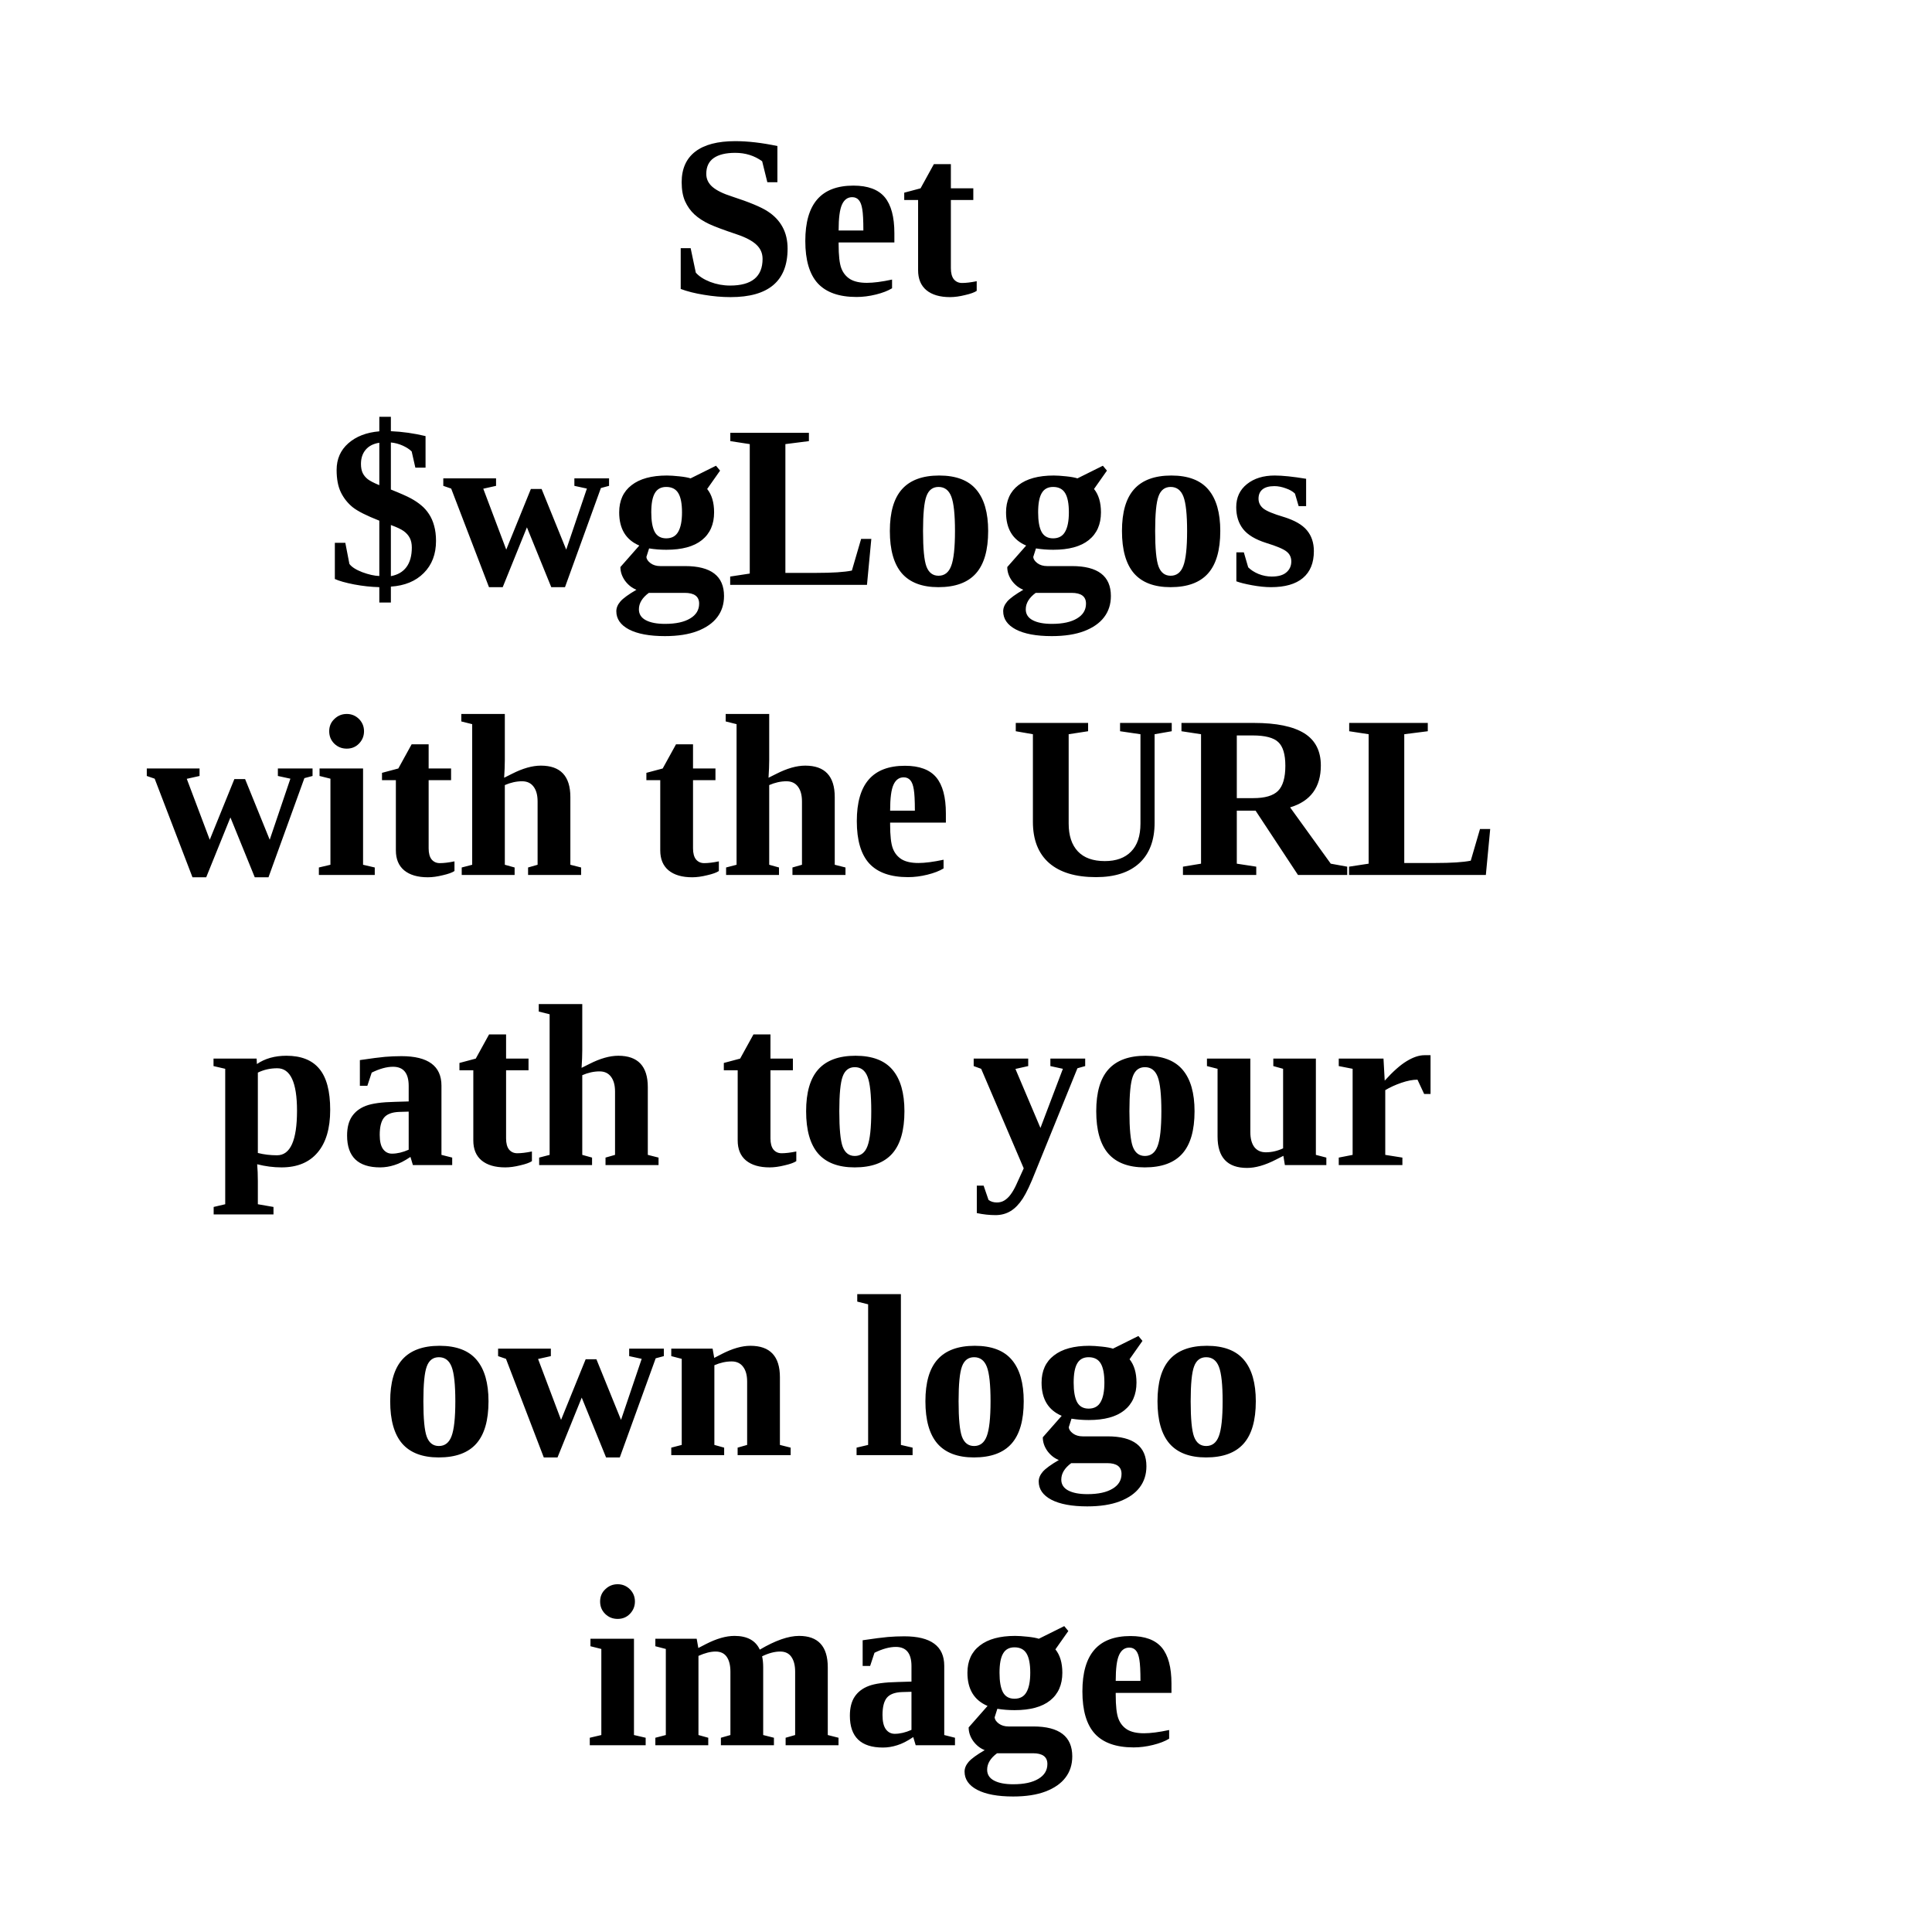
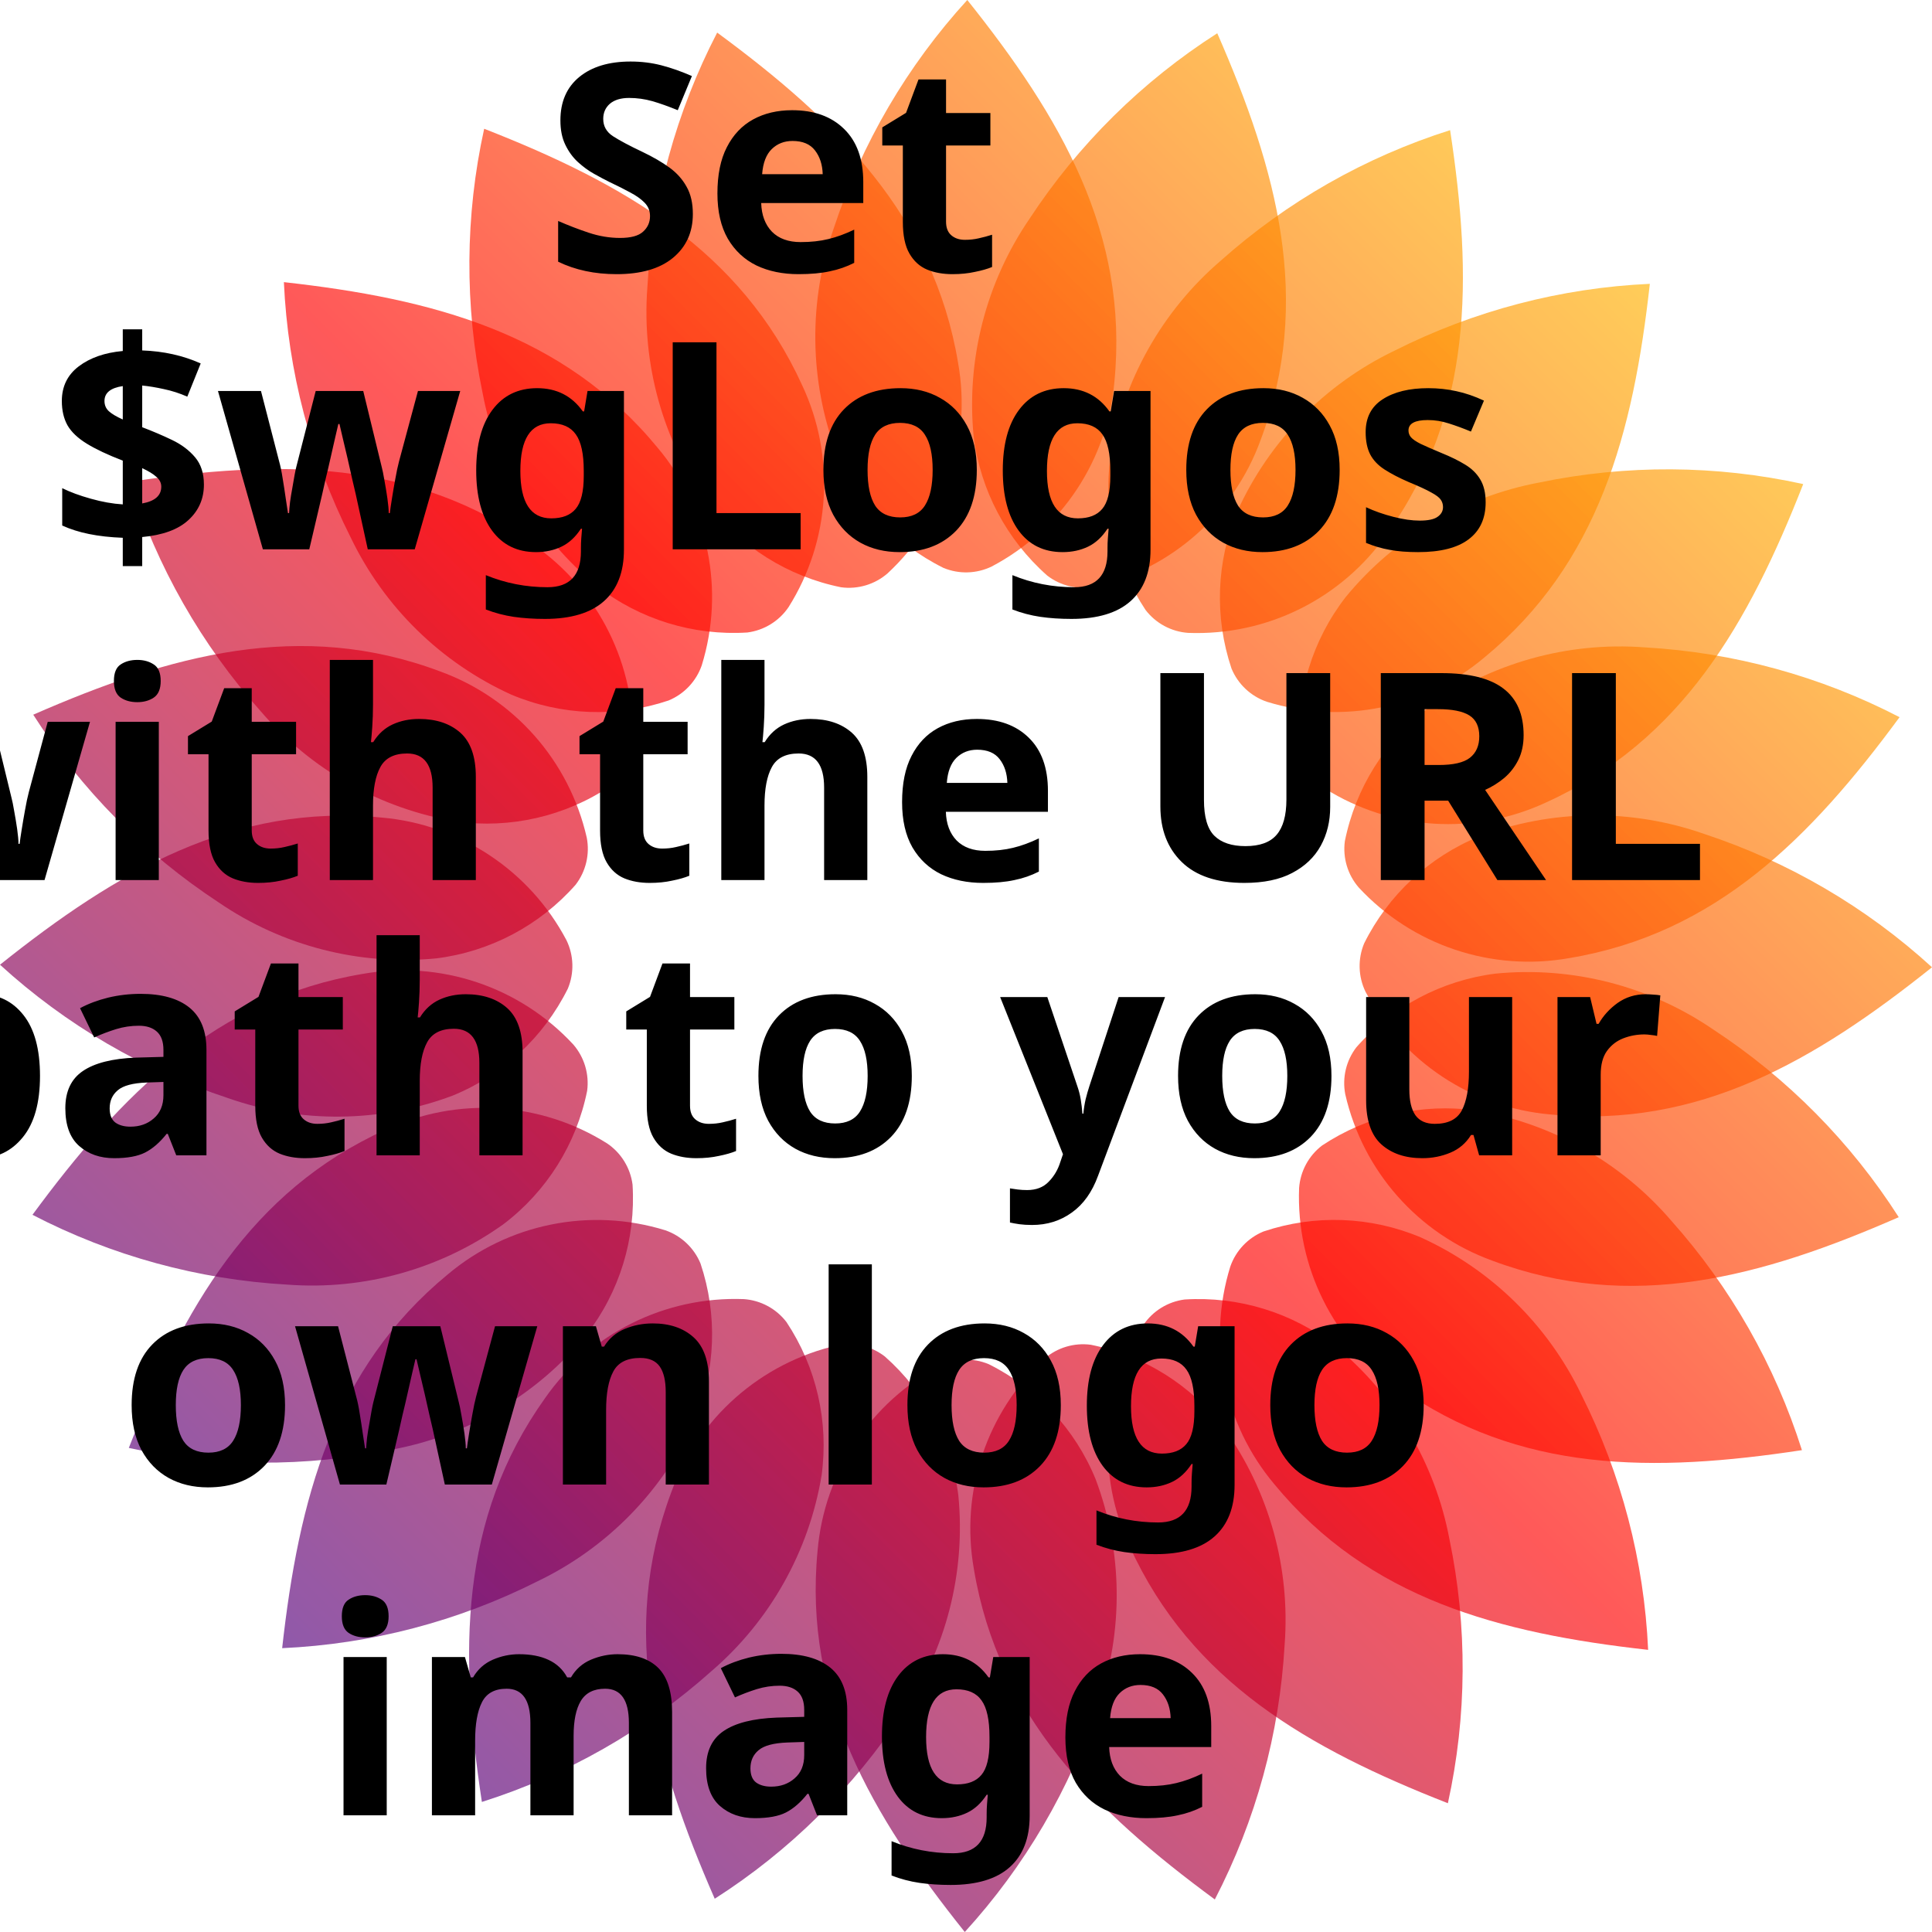
- <svg xmlns="http://www.w3.org/2000/svg" width="222" height="222">
-   <defs>
-     <style>
+ <svg xmlns="http://www.w3.org/2000/svg" xmlns:xlink="http://www.w3.org/1999/xlink" width="160" height="160" version="1.1" id="svg1936">
+   <defs id="defs1871">
+     <linearGradient id="gradient" gradientUnits="userSpaceOnUse" x1="0" x2="100" y1="100" y2="0">
+       <stop offset="0%" stop-color="#0a00b2" id="stop1862" />
+       <stop offset="50%" stop-color="red" id="stop1864" />
+       <stop offset="100%" stop-color="#fffc00" id="stop1866" />
+     </linearGradient>
+     <linearGradient xlink:href="#gradient" id="linearGradient2464" gradientUnits="userSpaceOnUse" x1="0" y1="100" x2="100" y2="0" />
+     <linearGradient xlink:href="#gradient" id="linearGradient2466" gradientUnits="userSpaceOnUse" x1="0" y1="100" x2="100" y2="0" />
+     <linearGradient xlink:href="#gradient" id="linearGradient2468" gradientUnits="userSpaceOnUse" x1="0" y1="100" x2="100" y2="0" />
+     <linearGradient xlink:href="#gradient" id="linearGradient2470" gradientUnits="userSpaceOnUse" x1="0" y1="100" x2="100" y2="0" />
+     <linearGradient xlink:href="#gradient" id="linearGradient2472" gradientUnits="userSpaceOnUse" x1="0" y1="100" x2="100" y2="0" />
+     <linearGradient xlink:href="#gradient" id="linearGradient2474" gradientUnits="userSpaceOnUse" x1="0" y1="100" x2="100" y2="0" />
+     <linearGradient xlink:href="#gradient" id="linearGradient2476" gradientUnits="userSpaceOnUse" x1="0" y1="100" x2="100" y2="0" />
+     <linearGradient xlink:href="#gradient" id="linearGradient2478" gradientUnits="userSpaceOnUse" x1="0" y1="100" x2="100" y2="0" />
+     <linearGradient xlink:href="#gradient" id="linearGradient2480" gradientUnits="userSpaceOnUse" x1="0" y1="100" x2="100" y2="0" />
+     <linearGradient xlink:href="#gradient" id="linearGradient2482" gradientUnits="userSpaceOnUse" x1="0" y1="100" x2="100" y2="0" />
+     <linearGradient xlink:href="#gradient" id="linearGradient2484" gradientUnits="userSpaceOnUse" x1="0" y1="100" x2="100" y2="0" />
+     <linearGradient xlink:href="#gradient" id="linearGradient2486" gradientUnits="userSpaceOnUse" x1="0" y1="100" x2="100" y2="0" />
+     <linearGradient xlink:href="#gradient" id="linearGradient2488" gradientUnits="userSpaceOnUse" x1="0" y1="100" x2="100" y2="0" />
+     <linearGradient xlink:href="#gradient" id="linearGradient2490" gradientUnits="userSpaceOnUse" x1="0" y1="100" x2="100" y2="0" />
+     <linearGradient xlink:href="#gradient" id="linearGradient2492" gradientUnits="userSpaceOnUse" x1="0" y1="100" x2="100" y2="0" />
+     <linearGradient xlink:href="#gradient" id="linearGradient2494" gradientUnits="userSpaceOnUse" x1="0" y1="100" x2="100" y2="0" />
+     <linearGradient xlink:href="#gradient" id="linearGradient2496" gradientUnits="userSpaceOnUse" x1="0" y1="100" x2="100" y2="0" />
+     <linearGradient xlink:href="#gradient" id="linearGradient2498" gradientUnits="userSpaceOnUse" x1="0" y1="100" x2="100" y2="0" />
+     <linearGradient xlink:href="#gradient" id="linearGradient2500" gradientUnits="userSpaceOnUse" x1="0" y1="100" x2="100" y2="0" />
+     <linearGradient xlink:href="#gradient" id="linearGradient2502" gradientUnits="userSpaceOnUse" x1="0" y1="100" x2="100" y2="0" />
+     <linearGradient xlink:href="#gradient" id="linearGradient2504" gradientUnits="userSpaceOnUse" x1="0" y1="100" x2="100" y2="0" />
+     <linearGradient xlink:href="#gradient" id="linearGradient2506" gradientUnits="userSpaceOnUse" x1="0" y1="100" x2="100" y2="0" />
+     <linearGradient xlink:href="#gradient" id="linearGradient2508" gradientUnits="userSpaceOnUse" x1="0" y1="100" x2="100" y2="0" />
+     <linearGradient xlink:href="#gradient" id="linearGradient2510" gradientUnits="userSpaceOnUse" x1="0" y1="100" x2="100" y2="0" />
+     <linearGradient xlink:href="#gradient" id="linearGradient2512" gradientUnits="userSpaceOnUse" x1="0" y1="100" x2="100" y2="0" />
+     <style id="style1869">
            .petal{opacity:.65}
        </style>
  </defs>
-   <g style="fill:url(#gradient)">
-     <path class="petal" d="M80.283 29.02c-.648 8.246.645 16.05 5.16 23.1a23.04 23.04 0 0 0 13.04 9.63 5.672 5.672 0 0 0 4.719-1.153c6.093-5.8 9.031-12.89 8-21.625-1.829-15.522-11.06-26.108-22.808-36.2C83.826 11.538 81 19.917 80.283 29.02Z" />
-     <path class="petal" d="M63.913 37.254c1.081 8.2 3.967 15.565 9.849 21.519a23.04 23.04 0 0 0 14.757 6.709 5.671 5.671 0 0 0 4.376-2.109c4.754-6.944 6.154-14.486 3.331-22.816C91.21 25.753 79.98 17.318 66.39 9.888c-2.647 9.529-3.671 18.312-2.477 27.366Z" />
-     <path class="petal" d="M49.611 48.711c2.762 7.8 7.117 14.4 14.108 19a23.04 23.04 0 0 0 15.83 3.494 5.671 5.671 0 0 0 3.841-2.973c3.206-7.78 3.008-15.449-1.485-23.01-7.984-13.436-20.722-19.352-35.56-23.793-.608 9.871.216 18.671 3.266 27.282Z" />
-     <path class="petal" d="M38 62.891c4.323 7.052 9.955 12.605 17.75 15.653a23.04 23.04 0 0 0 16.21.126 5.671 5.671 0 0 0 3.14-3.707c1.519-8.277-.27-15.737-6.237-22.2-10.6-11.483-24.293-14.621-39.73-15.881 1.462 9.784 4.099 18.225 8.867 26.009Z" />
-     <path class="petal" d="M29.6 79.174c5.694 6 12.359 10.26 20.617 11.62A23.039 23.039 0 0 0 66.1 87.548a5.671 5.671 0 0 0 2.3-4.278c-.235-8.412-3.536-15.337-10.716-20.416-12.759-9.028-26.8-9.251-42.164-7.274 3.459 9.264 7.793 16.972 14.08 23.594Z" />
-     <path class="petal" d="M24.764 96.849c6.817 4.684 14.222 7.467 22.582 7.08a23.036 23.036 0 0 0 14.86-6.478 5.671 5.671 0 0 0 1.36-4.663c-1.978-8.179-6.646-14.266-14.726-17.742C34.483 68.868 20.7 71.57 6.086 76.7c5.314 8.341 11.152 14.979 18.678 20.149Z" />
-     <path class="petal" d="M23.709 115.144c7.642 3.164 15.463 4.346 23.561 2.23a23.043 23.043 0 0 0 13.189-9.426 5.671 5.671 0 0 0 .361-4.844c-3.636-7.589-9.468-12.573-18.094-14.293-15.328-3.058-28.248 2.45-41.477 10.5 6.929 7.062 14.024 12.34 22.46 15.833Z" />
-     <path class="petal" d="M26.481 133.257c8.133 1.506 16.029 1.037 23.509-2.717a23.041 23.041 0 0 0 10.941-11.962 5.67 5.67 0 0 0-.654-4.813c-5.135-6.667-11.876-10.33-20.67-10.219-15.629.2-27.121 8.27-38.387 18.9 8.245 5.461 16.28 9.154 25.261 10.811Z" />
-     <path class="petal" d="M32.958 150.4c8.268-.218 15.894-2.319 22.431-7.546a23.037 23.037 0 0 0 8.211-13.976 5.67 5.67 0 0 0-1.64-4.572c-6.409-5.454-13.764-7.635-22.343-5.7-15.243 3.443-24.806 13.73-33.617 26.469 9.2 3.625 17.83 5.565 26.958 5.325Z" />
-     <path class="petal" d="M42.857 165.82c8.042-1.933 15.065-5.573 20.372-12.045a23.039 23.039 0 0 0 5.129-15.375 5.672 5.672 0 0 0-2.555-4.131c-7.4-4-15.05-4.606-23.039-.928-14.2 6.536-21.413 18.586-27.381 32.878 9.754 1.634 18.596 1.734 27.474-.399Z" />
-     <path class="petal" d="M55.747 178.845c7.465-3.562 13.577-8.583 17.422-16.017a23.039 23.039 0 0 0 1.82-16.108 5.671 5.671 0 0 0-3.358-3.51c-8.073-2.375-15.679-1.376-22.728 3.883-12.529 9.344-17.08 22.631-19.947 37.852 9.88-.427 18.55-2.167 26.791-6.1Z" />
-     <path class="petal" d="M71.062 188.906c6.561-5.036 11.5-11.219 13.712-19.289a23.04 23.04 0 0 0-1.569-16.135 5.67 5.67 0 0 0-4.014-2.735c-8.39-.645-15.623 1.914-21.425 8.523-10.312 11.746-12 25.689-11.641 41.173 9.575-2.472 17.695-5.977 24.937-11.537Z" />
-     <path class="petal" d="M88.135 195.562c5.371-6.29 8.912-13.363 9.4-21.718a23.039 23.039 0 0 0-4.889-15.456 5.668 5.668 0 0 0-4.5-1.84c-8.341 1.113-14.883 5.119-19.184 12.791-7.644 13.633-6.4 27.622-2.826 42.693 8.858-4.409 16.071-9.525 21.999-16.47Z" />
-     <path class="petal" d="M106.219 198.524c3.945-7.27 5.939-14.924 4.68-23.2a23.038 23.038 0 0 0-8-14.1 5.674 5.674 0 0 0-4.78-.866c-7.927 2.823-13.494 8.1-16.106 16.5-4.643 14.924-.516 28.349 6.112 42.348 7.747-6.153 13.739-12.657 18.094-20.682Z" />
-     <path class="petal" d="M124.523 197.661c2.348-7.931 2.706-15.833-.245-23.665a23.042 23.042 0 0 0-10.753-12.131 5.671 5.671 0 0 0-4.855.147c-7.167 4.41-11.514 10.731-12.323 19.489-1.439 15.563 5.389 27.837 14.783 40.152 6.294-7.629 10.802-15.237 13.393-23.992Z" />
-     <path class="petal" d="M142.248 193.011c.648-8.246-.645-16.049-5.16-23.1a23.038 23.038 0 0 0-13.04-9.631 5.67 5.67 0 0 0-4.719 1.154c-6.093 5.8-9.031 12.89-8 21.624 1.829 15.523 11.06 26.108 22.808 36.2 4.569-8.765 7.397-17.144 8.111-26.247Z" />
-     <path class="petal" d="M158.619 184.778c-1.081-8.2-3.968-15.565-9.849-21.519a23.043 23.043 0 0 0-14.758-6.709 5.669 5.669 0 0 0-4.375 2.109c-4.754 6.944-6.155 14.486-3.331 22.816 5.015 14.8 16.245 23.238 29.835 30.668 2.648-9.529 3.672-18.313 2.478-27.365Z" />
-     <path class="petal" d="M172.92 173.321c-2.762-7.8-7.117-14.4-14.108-19a23.04 23.04 0 0 0-15.83-3.494 5.668 5.668 0 0 0-3.841 2.972c-3.207 7.781-3.008 15.45 1.485 23.01 7.984 13.437 20.723 19.353 35.56 23.8.608-9.877-.216-18.682-3.266-27.288Z" />
-     <path class="petal" d="M184.527 159.14c-4.323-7.051-9.956-12.6-17.751-15.652a23.039 23.039 0 0 0-16.21-.127 5.672 5.672 0 0 0-3.139 3.707c-1.519 8.277.27 15.737 6.237 22.2 10.6 11.483 24.293 14.622 39.73 15.881-1.458-9.783-4.094-18.224-8.867-26.009Z" />
-     <path class="petal" d="M192.931 142.857c-5.694-6-12.358-10.26-20.616-11.62a23.04 23.04 0 0 0-15.883 3.247 5.669 5.669 0 0 0-2.3 4.278c.236 8.412 3.536 15.337 10.716 20.416 12.759 9.028 26.8 9.251 42.164 7.274-3.459-9.265-7.794-16.973-14.081-23.595Z" />
-     <path class="petal" d="M197.767 125.182c-6.817-4.684-14.222-7.467-22.582-7.08a23.039 23.039 0 0 0-14.86 6.478 5.671 5.671 0 0 0-1.361 4.663c1.979 8.179 6.648 14.267 14.727 17.742 14.357 6.178 28.14 3.477 42.755-1.651-5.311-8.344-11.153-14.982-18.679-20.152Z" />
-     <path class="petal" d="M198.822 106.888c-7.642-3.164-15.463-4.347-23.561-2.23a23.031 23.031 0 0 0-13.188 9.426 5.668 5.668 0 0 0-.361 4.844c3.636 7.588 9.468 12.573 18.093 14.292 15.328 3.058 28.248-2.45 41.477-10.5-6.928-7.061-14.023-12.34-22.46-15.832Z" />
-     <path class="petal" d="M196.05 88.774c-8.132-1.506-16.028-1.036-23.509 2.717a23.04 23.04 0 0 0-10.941 11.962 5.673 5.673 0 0 0 .654 4.814c5.135 6.666 11.876 10.329 20.67 10.218 15.629-.2 27.121-8.27 38.387-18.9-8.245-5.461-16.282-9.149-25.261-10.811Z" />
-     <path class="petal" d="M189.573 71.632c-8.268.218-15.894 2.319-22.43 7.546a23.039 23.039 0 0 0-8.215 13.975 5.673 5.673 0 0 0 1.64 4.572c6.409 5.454 13.764 7.635 22.343 5.7 15.246-3.443 24.809-13.725 33.619-26.469-9.2-3.628-17.83-5.565-26.957-5.324Z" />
-     <path class="petal" d="M179.674 56.212c-8.042 1.932-15.065 5.573-20.372 12.045a23.036 23.036 0 0 0-5.129 15.378 5.671 5.671 0 0 0 2.555 4.131c7.4 4 15.05 4.606 23.039.928 14.2-6.536 21.413-18.586 27.381-32.878-9.748-1.638-18.596-1.738-27.474.396Z" />
-     <path class="petal" d="M166.785 43.186c-7.465 3.562-13.577 8.583-17.423 16.017a23.039 23.039 0 0 0-1.82 16.108 5.672 5.672 0 0 0 3.358 3.51c8.073 2.376 15.679 1.376 22.729-3.883 12.528-9.345 17.08-22.632 19.947-37.853-9.876.428-18.551 2.169-26.791 6.101Z" />
-     <path class="petal" d="M151.469 33.126c-6.561 5.036-11.5 11.218-13.712 19.289a23.046 23.046 0 0 0 1.569 16.135 5.673 5.673 0 0 0 4.015 2.735c8.39.645 15.622-1.913 21.424-8.523 10.312-11.745 12-25.688 11.641-41.173-9.575 2.471-17.694 5.976-24.937 11.537Z" />
-     <path class="petal" d="M134.4 26.469c-5.371 6.29-8.912 13.363-9.4 21.718a23.041 23.041 0 0 0 4.889 15.456 5.671 5.671 0 0 0 4.5 1.84c8.341-1.113 14.883-5.12 19.185-12.791 7.644-13.633 6.4-27.622 2.826-42.693-8.863 4.409-16.075 9.525-22 16.47Z" />
-     <path class="petal" d="M116.312 23.507c-3.945 7.27-5.939 14.924-4.68 23.2a23.035 23.035 0 0 0 8 14.1 5.67 5.67 0 0 0 4.779.866c7.928-2.823 13.494-8.1 16.106-16.5 4.643-14.924.516-28.349-6.112-42.348-7.746 6.153-13.738 12.657-18.093 20.682Z" />
-     <path class="petal" d="M98.008 24.37c-2.348 7.93-2.708 15.83.245 23.665a23.041 23.041 0 0 0 10.753 12.131 5.671 5.671 0 0 0 4.855-.147c7.167-4.41 11.515-10.731 12.323-19.489C127.623 24.967 120.8 12.694 111.4.379c-6.292 7.628-10.8 15.236-13.392 23.991Z" />
+   <g id="petals" style="fill:url(#linearGradient2512)" transform="matrix(1.60898 0 0 1.609 -.449 -.023)">
+     <path class="petal" d="M33.6 14.8a16.938 16.938 0 0 0 3.116 11.142 11.457 11.457 0 0 0 6.858 4.3 3.033 3.033 0 0 0 2.385-.713 11.924 11.924 0 0 0 3.634-10.837c-1.257-7.54-6.19-12.43-12.4-17A32.468 32.468 0 0 0 33.6 14.8Z" id="path1873" style="fill:url(#linearGradient2464)" />
+     <path class="petal" d="M25.117 20.232a16.938 16.938 0 0 0 5.893 9.956 11.457 11.457 0 0 0 7.738 2.381 3.033 3.033 0 0 0 2.119-1.306 11.924 11.924 0 0 0 .705-11.409C38.406 12.9 32.376 9.449 25.2 6.642a32.468 32.468 0 0 0-.083 13.59z" id="path1875" style="fill:url(#linearGradient2466)" />
+     <path class="petal" d="M18.329 27.677a16.937 16.937 0 0 0 8.271 8.092 11.457 11.457 0 0 0 8.09.3 3.033 3.033 0 0 0 1.709-1.81 11.924 11.924 0 0 0-2.271-11.2c-4.859-5.9-11.576-7.67-19.237-8.523a32.466 32.466 0 0 0 3.438 13.141z" id="path1877" style="fill:url(#linearGradient2468)" />
+     <path class="petal" d="M13.7 36.626A16.938 16.938 0 0 0 23.781 42.3a11.457 11.457 0 0 0 7.891-1.807 3.033 3.033 0 0 0 1.182-2.193 11.924 11.924 0 0 0-5.093-10.233c-6.221-4.443-13.167-4.412-20.787-3.254A32.468 32.468 0 0 0 13.7 36.626Z" id="path1879" style="fill:url(#linearGradient2470)" />
+     <path class="petal" d="M11.543 46.468a16.938 16.938 0 0 0 11.208 2.873 11.457 11.457 0 0 0 7.155-3.788 3.034 3.034 0 0 0 .575-2.422 11.924 11.924 0 0 0-7.568-8.566c-7.16-2.681-13.861-.854-20.923 2.235a32.468 32.468 0 0 0 9.553 9.668z" id="path1881" style="fill:url(#linearGradient2472)" />
+     <path class="petal" d="M12.008 56.532a16.938 16.938 0 0 0 11.569-.126 11.457 11.457 0 0 0 5.931-5.51 3.033 3.033 0 0 0-.072-2.488 11.924 11.924 0 0 0-9.527-6.315C12.3 41.356 6.3 44.855.279 49.669a32.467 32.467 0 0 0 11.729 6.863z" id="path1883" style="fill:url(#linearGradient2474)" />
+     <path class="petal" d="M15.062 66.134A16.938 16.938 0 0 0 26.2 63.018a11.457 11.457 0 0 0 4.3-6.858 3.033 3.033 0 0 0-.713-2.385 11.924 11.924 0 0 0-10.837-3.634c-7.54 1.257-12.43 6.19-17 12.4a32.468 32.468 0 0 0 13.112 3.593z" id="path1885" style="fill:url(#linearGradient2476)" />
+     <path class="petal" d="M20.5 74.618a16.938 16.938 0 0 0 9.956-5.893 11.457 11.457 0 0 0 2.381-7.738 3.033 3.033 0 0 0-1.306-2.119 11.925 11.925 0 0 0-11.409-.705c-6.958 3.166-10.4 9.2-13.212 16.376a32.466 32.466 0 0 0 13.59.079z" id="path1887" style="fill:url(#linearGradient2478)" />
+     <path class="petal" d="M27.943 81.406a16.938 16.938 0 0 0 8.092-8.269 11.457 11.457 0 0 0 .3-8.09 3.033 3.033 0 0 0-1.81-1.709 11.924 11.924 0 0 0-11.2 2.271c-5.9 4.859-7.67 11.576-8.523 19.237a32.467 32.467 0 0 0 13.141-3.44z" id="path1889" style="fill:url(#linearGradient2480)" />
+     <path class="petal" d="M36.891 86.035a16.938 16.938 0 0 0 5.676-10.082 11.457 11.457 0 0 0-1.807-7.891 3.033 3.033 0 0 0-2.191-1.182 11.924 11.924 0 0 0-10.233 5.094c-4.443 6.221-4.412 13.167-3.254 20.787a32.467 32.467 0 0 0 11.809-6.726z" id="path1891" style="fill:url(#linearGradient2482)" />
+     <path class="petal" d="M46.733 88.191a16.937 16.937 0 0 0 2.873-11.207 11.457 11.457 0 0 0-3.788-7.155 3.033 3.033 0 0 0-2.422-.575 11.924 11.924 0 0 0-8.566 7.568c-2.681 7.159-.854 13.86 2.237 20.921a32.465 32.465 0 0 0 9.666-9.552z" id="path1893" style="fill:url(#linearGradient2484)" />
+     <path class="petal" d="M56.8 87.726a16.937 16.937 0 0 0-.125-11.569 11.457 11.457 0 0 0-5.511-5.931 3.033 3.033 0 0 0-2.488.072 11.924 11.924 0 0 0-6.315 9.528c-.737 7.609 2.762 13.609 7.576 19.629A32.466 32.466 0 0 0 56.8 87.726Z" id="path1895" style="fill:url(#linearGradient2486)" />
+     <path class="petal" d="M66.4 84.672a16.938 16.938 0 0 0-3.116-11.142 11.457 11.457 0 0 0-6.858-4.3 3.033 3.033 0 0 0-2.385.713 11.924 11.924 0 0 0-3.634 10.837c1.257 7.54 6.19 12.43 12.4 17A32.468 32.468 0 0 0 66.4 84.672Z" id="path1897" style="fill:url(#linearGradient2488)" />
+     <path class="petal" d="M74.883 79.237a16.937 16.937 0 0 0-5.893-9.956 11.456 11.456 0 0 0-7.738-2.381 3.033 3.033 0 0 0-2.119 1.306 11.924 11.924 0 0 0-.705 11.409c3.166 6.958 9.2 10.4 16.375 13.212a32.468 32.468 0 0 0 .08-13.59z" id="path1899" style="fill:url(#linearGradient2490)" />
+     <path class="petal" d="M81.671 71.792A16.938 16.938 0 0 0 73.4 63.7a11.457 11.457 0 0 0-8.09-.3 3.033 3.033 0 0 0-1.708 1.81 11.924 11.924 0 0 0 2.271 11.2c4.859 5.9 11.576 7.67 19.237 8.523a32.466 32.466 0 0 0-3.439-13.141Z" id="path1901" style="fill:url(#linearGradient2492)" />
+     <path class="petal" d="M86.3 62.843a16.938 16.938 0 0 0-10.082-5.676 11.457 11.457 0 0 0-7.891 1.807 3.033 3.033 0 0 0-1.182 2.191A11.924 11.924 0 0 0 72.239 71.4c6.221 4.443 13.167 4.412 20.787 3.254A32.467 32.467 0 0 0 86.3 62.843Z" id="path1903" style="fill:url(#linearGradient2494)" />
+     <path class="petal" d="M88.457 53a16.938 16.938 0 0 0-11.207-2.873 11.457 11.457 0 0 0-7.155 3.788 3.033 3.033 0 0 0-.574 2.422 11.925 11.925 0 0 0 7.567 8.563c7.158 2.681 13.86.854 20.921-2.237A32.467 32.467 0 0 0 88.457 53Z" id="path1905" style="fill:url(#linearGradient2496)" />
+     <path class="petal" d="M87.992 42.936a16.938 16.938 0 0 0-11.569.126 11.457 11.457 0 0 0-5.931 5.511 3.033 3.033 0 0 0 .072 2.488 11.924 11.924 0 0 0 9.527 6.315c7.609.737 13.609-2.762 19.63-7.576a32.468 32.468 0 0 0-11.729-6.864Z" id="path1907" style="fill:url(#linearGradient2498)" />
+     <path class="petal" d="M84.938 33.335A16.938 16.938 0 0 0 73.8 36.451a11.457 11.457 0 0 0-4.3 6.858 3.033 3.033 0 0 0 .714 2.385 11.924 11.924 0 0 0 10.837 3.634c7.54-1.257 12.43-6.19 17-12.4a32.466 32.466 0 0 0-13.113-3.593Z" id="path1909" style="fill:url(#linearGradient2500)" />
+     <path class="petal" d="M79.5 24.851a16.938 16.938 0 0 0-9.956 5.893 11.457 11.457 0 0 0-2.381 7.738 3.033 3.033 0 0 0 1.309 2.118 11.924 11.924 0 0 0 11.409.705c6.958-3.166 10.4-9.2 13.212-16.375a32.468 32.468 0 0 0-13.593-.079Z" id="path1911" style="fill:url(#linearGradient2502)" />
+     <path class="petal" d="M72.057 18.063a16.938 16.938 0 0 0-8.092 8.269 11.457 11.457 0 0 0-.3 8.09 3.033 3.033 0 0 0 1.81 1.709 11.924 11.924 0 0 0 11.2-2.271c5.9-4.859 7.67-11.576 8.523-19.237a32.467 32.467 0 0 0-13.141 3.44z" id="path1913" style="fill:url(#linearGradient2504)" />
+     <path class="petal" d="M63.109 13.434a16.937 16.937 0 0 0-5.676 10.082 11.457 11.457 0 0 0 1.807 7.891 3.033 3.033 0 0 0 2.191 1.182A11.924 11.924 0 0 0 71.664 27.5c4.443-6.221 4.412-13.167 3.254-20.787a32.466 32.466 0 0 0-11.809 6.721z" id="path1915" style="fill:url(#linearGradient2506)" />
+     <path class="petal" d="M53.267 11.278a16.937 16.937 0 0 0-2.873 11.207 11.456 11.456 0 0 0 3.788 7.155 3.033 3.033 0 0 0 2.422.575 11.924 11.924 0 0 0 8.566-7.568c2.681-7.159.854-13.86-2.237-20.921a32.466 32.466 0 0 0-9.666 9.552z" id="path1917" style="fill:url(#linearGradient2508)" />
+     <path class="petal" d="M43.2 11.743a16.938 16.938 0 0 0 .126 11.569 11.457 11.457 0 0 0 5.511 5.931 3.033 3.033 0 0 0 2.488-.072 11.924 11.924 0 0 0 6.315-9.528c.739-7.609-2.76-13.609-7.574-19.629A32.468 32.468 0 0 0 43.2 11.743Z" id="path1919" style="fill:url(#linearGradient2510)" />
  </g>
-   <text xml:space="preserve" style="font-size:26.667px;fill:#000" x="111.239" y="33.873">
-     <tspan x="111.239" y="33.873" style="font-weight:700;font-size:26.667px;text-align:center;text-anchor:middle">Set</tspan>
-     <tspan x="111.239" y="67.206" style="font-weight:700;font-size:26.667px;text-align:center;text-anchor:middle">$wgLogos</tspan>
-     <tspan x="111.239" y="100.539" style="font-weight:700;font-size:26.667px;text-align:center;text-anchor:middle">with the URL</tspan>
-     <tspan x="111.239" y="133.873" style="font-weight:700;font-size:26.667px;text-align:center;text-anchor:middle">path to your</tspan>
-     <tspan x="111.239" y="167.206" style="font-weight:700;font-size:26.667px;text-align:center;text-anchor:middle">own logo</tspan>
-     <tspan x="111.239" y="200.54" style="font-weight:700;font-size:26.667px;text-align:center;text-anchor:middle">image</tspan>
-   </text>
+   <g id="g2861" transform="translate(0 -3.67)">
+     <text xml:space="preserve" style="font-style:normal;font-variant:normal;font-weight:700;font-stretch:normal;font-size:24px;line-height:0;font-family:sans-serif;font-variant-ligatures:normal;font-variant-caps:normal;font-variant-numeric:normal;font-variant-east-asian:normal;text-align:center;text-anchor:middle;fill:#000" x="79.625" y="26.142" id="text4940">
+       <tspan id="tspan4938" x="79.625" y="26.142">Set</tspan>
+     </text>
+     <text xml:space="preserve" style="font-style:normal;font-variant:normal;font-weight:700;font-stretch:normal;font-size:24px;line-height:0;font-family:sans-serif;font-variant-ligatures:normal;font-variant-caps:normal;font-variant-numeric:normal;font-variant-east-asian:normal;text-align:center;text-anchor:middle;fill:#000" x="79.619" y="49.162" id="text5048">
+       <tspan id="tspan5046" x="79.619" y="49.162">$wgLogos</tspan>
+     </text>
+     <text xml:space="preserve" style="font-style:normal;font-variant:normal;font-weight:700;font-stretch:normal;font-size:24px;line-height:0;font-family:sans-serif;font-variant-ligatures:normal;font-variant-caps:normal;font-variant-numeric:normal;font-variant-east-asian:normal;text-align:center;text-anchor:middle;fill:#000" x="79.977" y="76.554" id="text5052">
+       <tspan id="tspan5050" x="79.977" y="76.554">with the URL</tspan>
+     </text>
+     <text xml:space="preserve" style="font-style:normal;font-variant:normal;font-weight:700;font-stretch:normal;font-size:24px;line-height:0;font-family:sans-serif;font-variant-ligatures:normal;font-variant-caps:normal;font-variant-numeric:normal;font-variant-east-asian:normal;text-align:center;text-anchor:middle;fill:#000" x="79.203" y="99.352" id="text5056">
+       <tspan id="tspan5054" x="79.203" y="99.352">path to your</tspan>
+     </text>
+     <text xml:space="preserve" style="font-style:normal;font-variant:normal;font-weight:700;font-stretch:normal;font-size:24px;line-height:0;font-family:sans-serif;font-variant-ligatures:normal;font-variant-caps:normal;font-variant-numeric:normal;font-variant-east-asian:normal;text-align:center;text-anchor:middle;fill:#000" x="80" y="126.614" id="text5164">
+       <tspan id="tspan5162" x="80" y="126.614">own logo</tspan>
+     </text>
+     <text xml:space="preserve" style="font-style:normal;font-variant:normal;font-weight:700;font-stretch:normal;font-size:24px;line-height:0;font-family:sans-serif;font-variant-ligatures:normal;font-variant-caps:normal;font-variant-numeric:normal;font-variant-east-asian:normal;text-align:center;text-anchor:middle;fill:#000" x="79.555" y="154.006" id="text5270">
+       <tspan id="tspan5268" x="79.555" y="154.006">image</tspan>
+     </text>
+   </g>
</svg>
